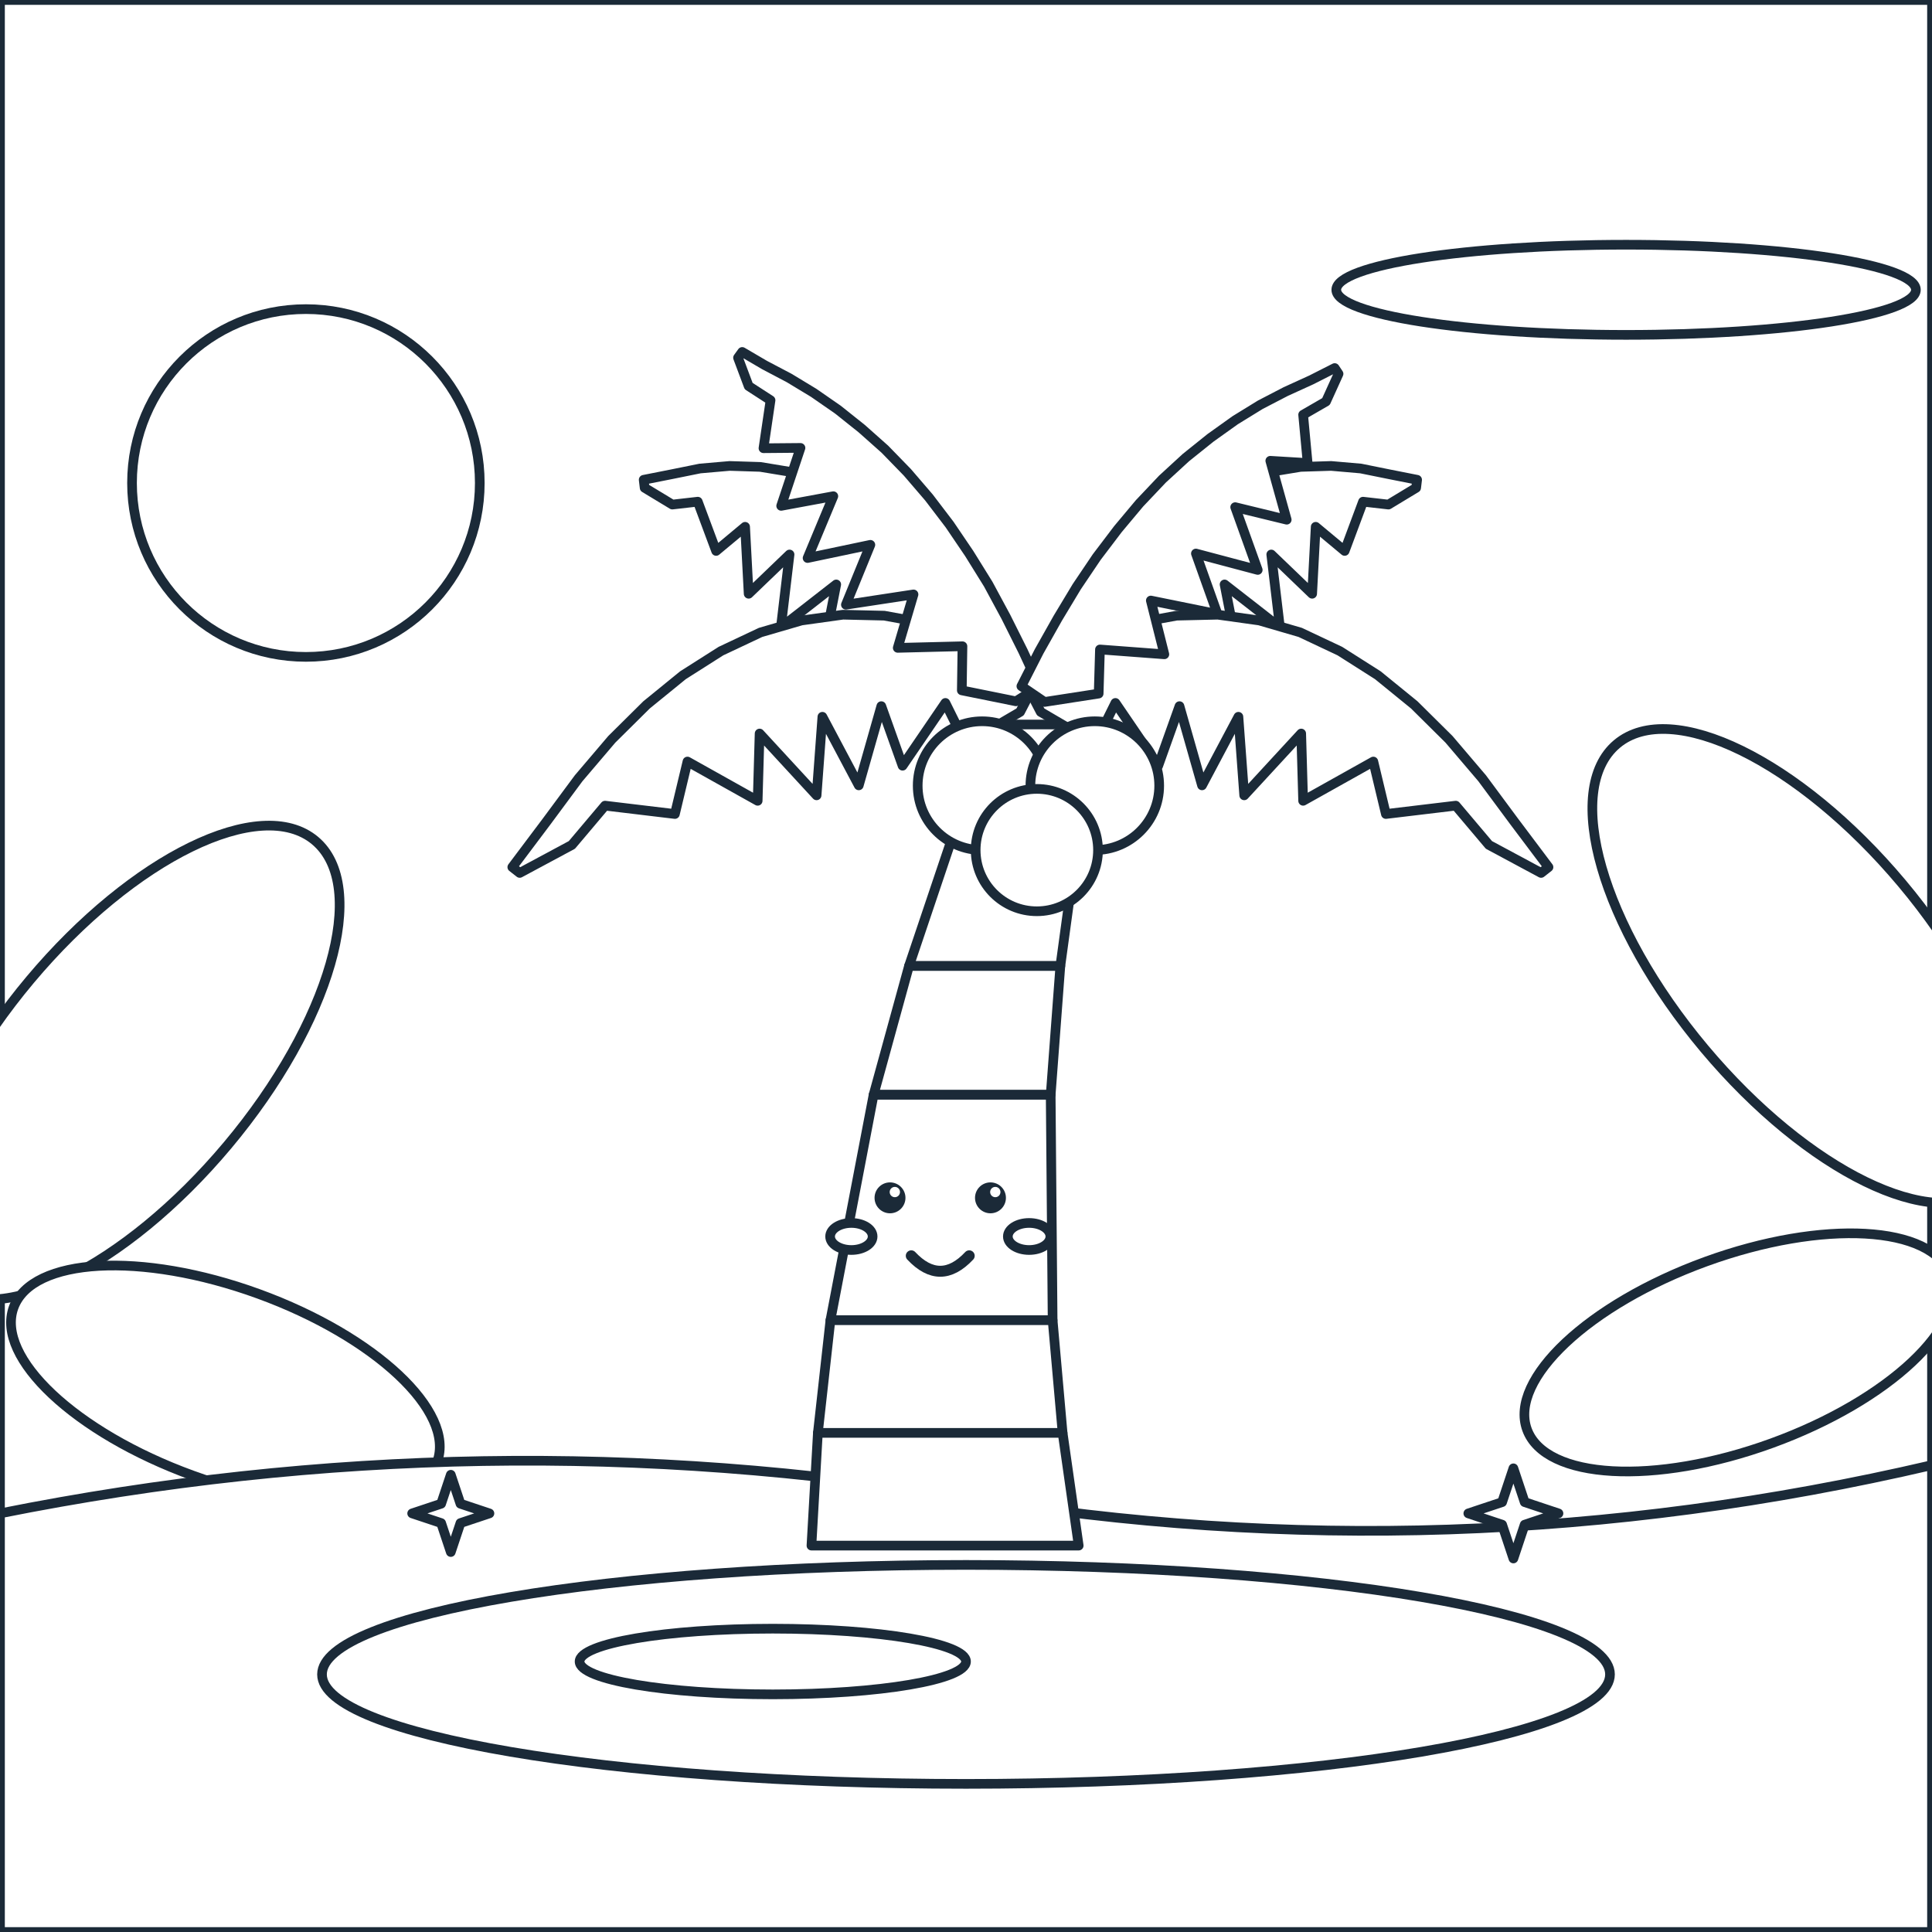
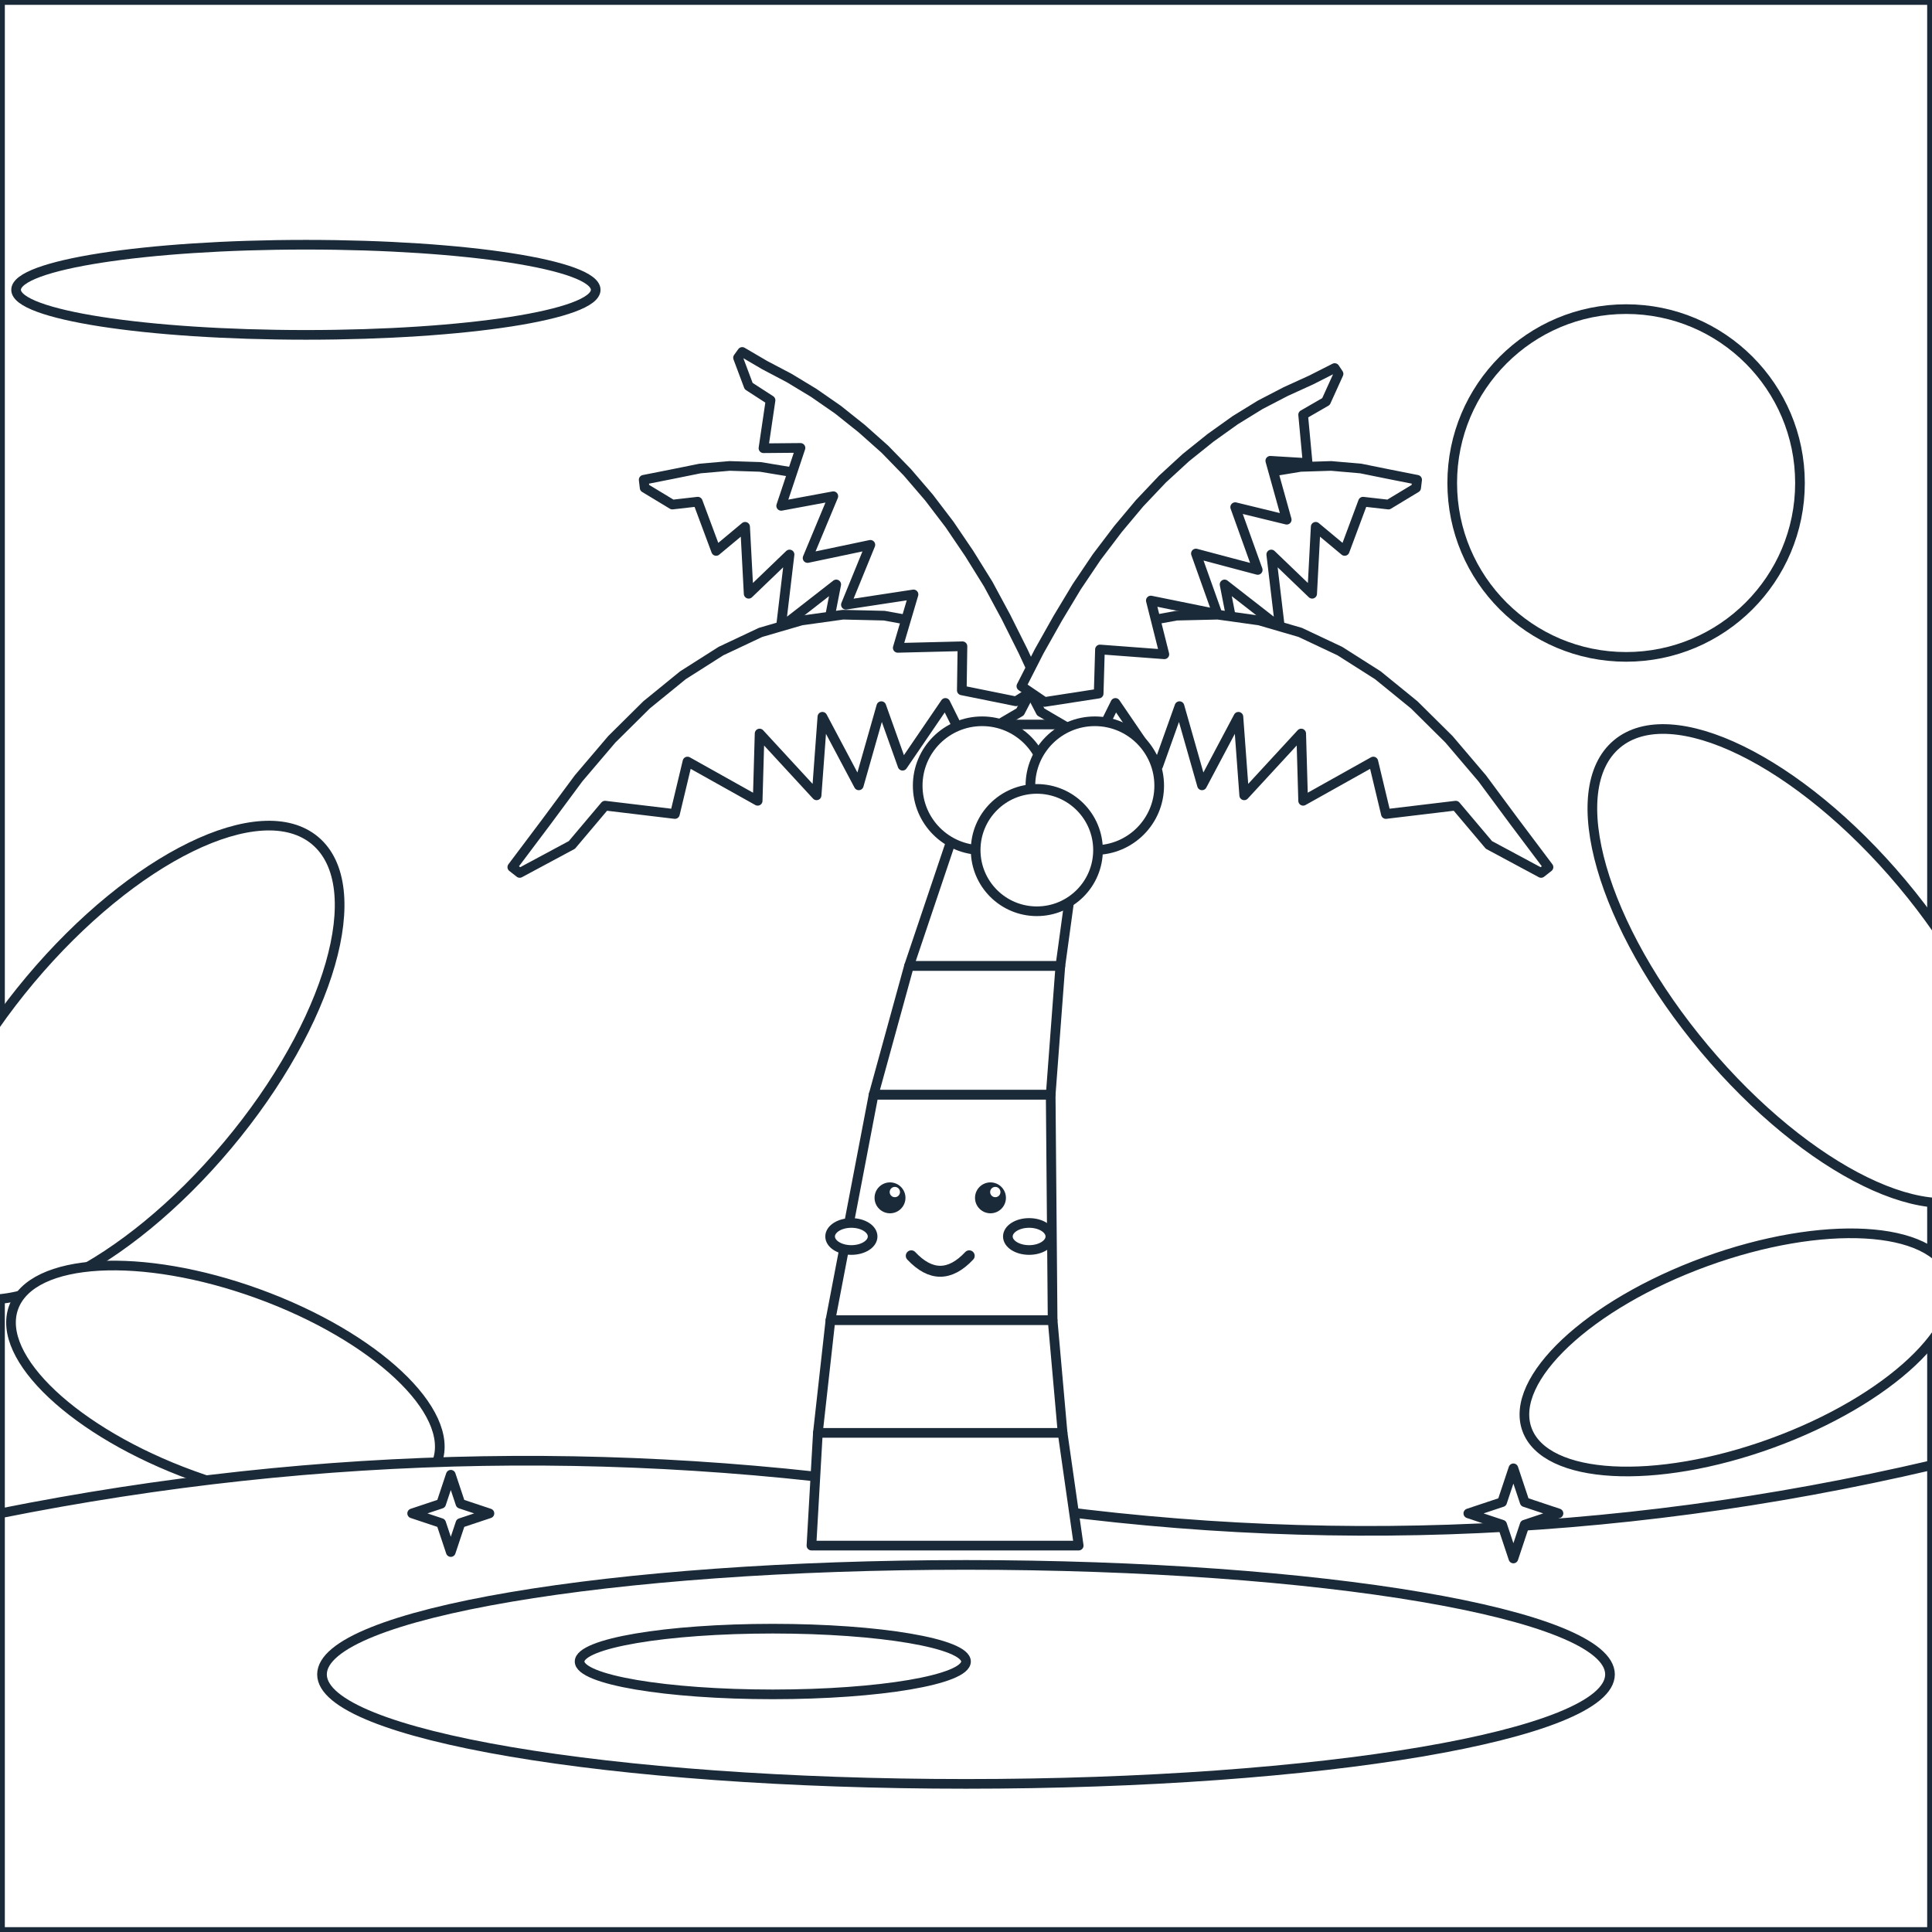
<svg xmlns="http://www.w3.org/2000/svg" viewBox="0 0 600 600" data-picture="cay-dua--suoi-nuoc-than">
  <g class="scene-back">
    <rect x="0" y="0" width="600" height="600" rx="0" id="r-nen-troi" data-region="nen-troi" class="region" fill="#FFFFFF" stroke="#1B2A38" stroke-width="3" stroke-linejoin="round" />
-     <ellipse cx="95" cy="150" rx="54" ry="54" id="r-mat-troi" data-region="mat-troi" class="region" fill="#FFFFFF" stroke="#1B2A38" stroke-width="3" stroke-linejoin="round" />
-     <ellipse cx="505" cy="90" rx="90" ry="14" id="r-dai-may-1" data-region="dai-may-1" class="region" fill="#FFFFFF" stroke="#1B2A38" stroke-width="3" stroke-linejoin="round" />
+     <ellipse cx="505" cy="150" rx="54" ry="54" id="r-mat-troi" data-region="mat-troi" class="region" fill="#FFFFFF" stroke="#1B2A38" stroke-width="3" stroke-linejoin="round" />
+     <ellipse cx="95" cy="90" rx="90" ry="14" id="r-dai-may-1" data-region="dai-may-1" class="region" fill="#FFFFFF" stroke="#1B2A38" stroke-width="3" stroke-linejoin="round" />
    <ellipse cx="40" cy="330" rx="90" ry="40" transform="rotate(-50 40 330)" id="r-la-to-1" data-region="la-to-1" class="region" fill="#FFFFFF" stroke="#1B2A38" stroke-width="3" stroke-linejoin="round" />
    <ellipse cx="560" cy="300" rx="90" ry="40" transform="rotate(50 560 300)" id="r-la-to-2" data-region="la-to-2" class="region" fill="#FFFFFF" stroke="#1B2A38" stroke-width="3" stroke-linejoin="round" />
    <ellipse cx="70" cy="430" rx="70" ry="30" transform="rotate(20 70 430)" id="r-la-to-3" data-region="la-to-3" class="region" fill="#FFFFFF" stroke="#1B2A38" stroke-width="3" stroke-linejoin="round" />
    <ellipse cx="540" cy="420" rx="70" ry="30" transform="rotate(-20 540 420)" id="r-la-to-4" data-region="la-to-4" class="region" fill="#FFFFFF" stroke="#1B2A38" stroke-width="3" stroke-linejoin="round" />
    <path d="M 0 470 Q 150 440 300 465 Q 450 490 600 455 L 600 600 L 0 600 Z" id="r-nen-dat" data-region="nen-dat" class="region" fill="#FFFFFF" stroke="#1B2A38" stroke-width="3" stroke-linejoin="round" />
    <ellipse cx="300" cy="520" rx="200" ry="34" id="r-suoi-than" data-region="suoi-than" class="region" fill="#FFFFFF" stroke="#1B2A38" stroke-width="3" stroke-linejoin="round" />
    <ellipse cx="240" cy="516" rx="60" ry="10.2" id="r-suoi-than-song" data-region="suoi-than-song" class="region" fill="#FFFFFF" stroke="#1B2A38" stroke-width="3" stroke-linejoin="round" />
  </g>
  <g id="subject" class="subject anim-sway">
    <path d="M 309.6 225 L 341.6 225 L 334.5 262 L 295.1 262 Z" id="r-dot-than-dua-1" data-region="dot-than-dua-1" class="region" fill="#FFFFFF" stroke="#1B2A38" stroke-width="3" stroke-linejoin="round" />
    <path d="M 295.1 262 L 334.5 262 L 329.3 300 L 282.3 300 Z" id="r-dot-than-dua-2" data-region="dot-than-dua-2" class="region" fill="#FFFFFF" stroke="#1B2A38" stroke-width="3" stroke-linejoin="round" />
    <path d="M 282.3 300 L 329.3 300 L 326.3 340 L 271.3 340 Z" id="r-dot-than-dua-3" data-region="dot-than-dua-3" class="region" fill="#FFFFFF" stroke="#1B2A38" stroke-width="3" stroke-linejoin="round" />
    <path d="M 271.3 340 L 326.3 340 L 326.9 410 L 257.9 410 Z" id="r-dot-than-dua-4" data-region="dot-than-dua-4" class="region" fill="#FFFFFF" stroke="#1B2A38" stroke-width="3" stroke-linejoin="round" />
    <path d="M 257.9 410 L 326.9 410 L 330.0 445 L 254.0 445 Z" id="r-dot-than-dua-5" data-region="dot-than-dua-5" class="region" fill="#FFFFFF" stroke="#1B2A38" stroke-width="3" stroke-linejoin="round" />
    <path d="M 254.0 445 L 330.0 445 L 335.0 480 L 252.0 480 Z" id="r-dot-than-dua-6" data-region="dot-than-dua-6" class="region" fill="#FFFFFF" stroke="#1B2A38" stroke-width="3" stroke-linejoin="round" />
    <path d="M 323.0 212.5 L 315.7 201.2 L 308.1 190.8 L 300.2 181.2 L 291.9 172.7 L 283.2 165.1 L 274.2 158.7 L 264.9 153.4 L 255.4 149.4 L 245.8 146.6 L 236.1 145.0 L 226.6 144.7 L 217.4 145.5 L 208.5 147.3 L 199.9 149.0 L 200.2 151.5 L 208.8 156.7 L 216.7 155.8 L 222.4 171.1 L 231.4 163.6 L 232.5 184.4 L 245.2 172.2 L 242.5 194.9 L 259.7 181.5 L 255.5 203.0 L 276.0 191.8 L 273.3 210.3 L 294.6 204.0 L 296.3 218.7 L 315.3 218.9 Z" id="r-la-dua-sau-1" data-region="la-dua-sau-1" class="region" fill="#FFFFFF" stroke="#1B2A38" stroke-width="3" stroke-linejoin="round" />
    <path d="M 317.0 212.5 L 324.3 201.2 L 331.9 190.8 L 339.8 181.2 L 348.1 172.7 L 356.8 165.1 L 365.8 158.7 L 375.1 153.4 L 384.6 149.4 L 394.2 146.6 L 403.9 145.0 L 413.4 144.7 L 422.6 145.5 L 431.5 147.3 L 440.1 149.0 L 439.8 151.5 L 431.2 156.7 L 423.3 155.8 L 417.6 171.1 L 408.6 163.6 L 407.5 184.4 L 394.8 172.2 L 397.5 194.9 L 380.3 181.5 L 384.5 203.0 L 364.0 191.8 L 366.7 210.3 L 345.4 204.0 L 343.7 218.7 L 324.7 218.9 Z" id="r-la-dua-sau-2" data-region="la-dua-sau-2" class="region" fill="#FFFFFF" stroke="#1B2A38" stroke-width="3" stroke-linejoin="round" />
    <path d="M 322.0 211.1 L 311.0 203.7 L 299.4 197.7 L 287.2 193.5 L 274.6 191.2 L 261.8 190.9 L 248.9 192.7 L 236.2 196.4 L 223.9 202.2 L 212.1 209.7 L 200.8 218.9 L 190.0 229.6 L 179.7 241.7 L 169.7 255.2 L 159.1 269.3 L 161.4 271.1 L 177.6 262.4 L 187.9 250.2 L 209.6 252.8 L 213.5 236.5 L 235.3 248.7 L 235.9 227.8 L 253.6 247.0 L 255.4 222.6 L 266.7 243.9 L 273.7 219.3 L 280.3 237.8 L 293.6 218.3 L 299.9 231.0 L 316.8 221.1 Z" id="r-la-dua-1" data-region="la-dua-1" class="region" fill="#FFFFFF" stroke="#1B2A38" stroke-width="3" stroke-linejoin="round" />
    <path d="M 318.0 211.1 L 329.0 203.7 L 340.6 197.7 L 352.8 193.5 L 365.4 191.2 L 378.2 190.9 L 391.1 192.7 L 403.8 196.4 L 416.1 202.2 L 427.9 209.7 L 439.2 218.9 L 450.0 229.6 L 460.3 241.7 L 470.3 255.2 L 480.9 269.3 L 478.6 271.1 L 462.4 262.4 L 452.1 250.2 L 430.4 252.8 L 426.5 236.5 L 404.7 248.7 L 404.1 227.8 L 386.4 247.0 L 384.6 222.6 L 373.3 243.9 L 366.3 219.3 L 359.7 237.8 L 346.4 218.3 L 340.1 231.0 L 323.2 221.1 Z" id="r-la-dua-2" data-region="la-dua-2" class="region" fill="#FFFFFF" stroke="#1B2A38" stroke-width="3" stroke-linejoin="round" />
    <path d="M 322.8 213.2 L 317.7 202.2 L 312.4 191.6 L 306.9 181.4 L 301.0 171.9 L 294.9 162.9 L 288.5 154.5 L 281.8 146.7 L 274.8 139.5 L 267.6 133.1 L 260.2 127.2 L 252.7 122.0 L 245.1 117.4 L 237.5 113.4 L 230.5 109.3 L 229.2 111.1 L 232.5 119.9 L 239.3 124.3 L 237.1 139.2 L 248.6 139.1 L 242.6 157.1 L 258.8 154.1 L 250.8 173.3 L 270.3 169.2 L 262.7 187.8 L 283.7 184.6 L 278.8 201.2 L 298.9 200.7 L 298.7 214.4 L 315.5 217.8 Z" id="r-la-dua-3" data-region="la-dua-3" class="region" fill="#FFFFFF" stroke="#1B2A38" stroke-width="3" stroke-linejoin="round" />
    <path d="M 317.2 213.1 L 322.7 202.3 L 328.5 192.0 L 334.4 182.2 L 340.6 173.0 L 347.2 164.3 L 353.9 156.3 L 361.0 148.8 L 368.3 142.1 L 375.9 136.0 L 383.6 130.5 L 391.4 125.7 L 399.3 121.6 L 407.2 118.0 L 414.5 114.3 L 415.7 116.1 L 411.8 124.7 L 404.7 128.8 L 406.1 143.8 L 394.5 143.1 L 399.6 161.4 L 383.6 157.5 L 390.6 177.0 L 371.4 171.9 L 378.1 190.7 L 357.4 186.5 L 361.6 203.2 L 341.6 201.7 L 341.2 215.4 L 324.4 218.0 Z" id="r-la-dua-4" data-region="la-dua-4" class="region" fill="#FFFFFF" stroke="#1B2A38" stroke-width="3" stroke-linejoin="round" />
    <ellipse cx="305" cy="244" rx="20" ry="20" id="r-trai-dua-1" data-region="trai-dua-1" class="region" fill="#FFFFFF" stroke="#1B2A38" stroke-width="3" stroke-linejoin="round" />
    <ellipse cx="340" cy="244" rx="20" ry="20" id="r-trai-dua-2" data-region="trai-dua-2" class="region" fill="#FFFFFF" stroke="#1B2A38" stroke-width="3" stroke-linejoin="round" />
    <ellipse cx="322" cy="264" rx="19" ry="19" id="r-trai-dua-3" data-region="trai-dua-3" class="region" fill="#FFFFFF" stroke="#1B2A38" stroke-width="3" stroke-linejoin="round" />
    <g class="deco" pointer-events="none">
      <circle cx="276.4" cy="372" r="4.8" fill="#1B2A38" />
    </g>
    <g class="deco" pointer-events="none">
      <circle cx="307.6" cy="372" r="4.8" fill="#1B2A38" />
    </g>
    <g class="deco" pointer-events="none">
      <circle cx="277.9" cy="370.2" r="1.6" fill="#FFFFFF" />
    </g>
    <g class="deco" pointer-events="none">
      <circle cx="309.1" cy="370.2" r="1.6" fill="#FFFFFF" />
    </g>
    <ellipse cx="264.4" cy="384" rx="6.6" ry="4.2" id="r-ma-trai" data-region="ma-trai" class="region" fill="#FFFFFF" stroke="#1B2A38" stroke-width="3" stroke-linejoin="round" />
    <ellipse cx="319.6" cy="384" rx="6.6" ry="4.2" id="r-ma-phai" data-region="ma-phai" class="region" fill="#FFFFFF" stroke="#1B2A38" stroke-width="3" stroke-linejoin="round" />
    <g class="deco" pointer-events="none">
      <path d="M 283 390 Q 292 399.6 301 390" fill="none" stroke="#1B2A38" stroke-width="3.4" stroke-linecap="round" stroke-linejoin="round" />
    </g>
  </g>
  <g class="scene-front">
    <polygon points="140,458 143,467 152,470 143,473 140,482 137,473 128,470 137,467" id="r-lap-lanh-1" data-region="lap-lanh-1" class="region" fill="#FFFFFF" stroke="#1B2A38" stroke-width="3" stroke-linejoin="round" />
    <polygon points="470,456 473.5,466.5 484,470 473.5,473.5 470,484 466.5,473.5 456,470 466.5,466.5" id="r-lap-lanh-2" data-region="lap-lanh-2" class="region" fill="#FFFFFF" stroke="#1B2A38" stroke-width="3" stroke-linejoin="round" />
  </g>
</svg>
